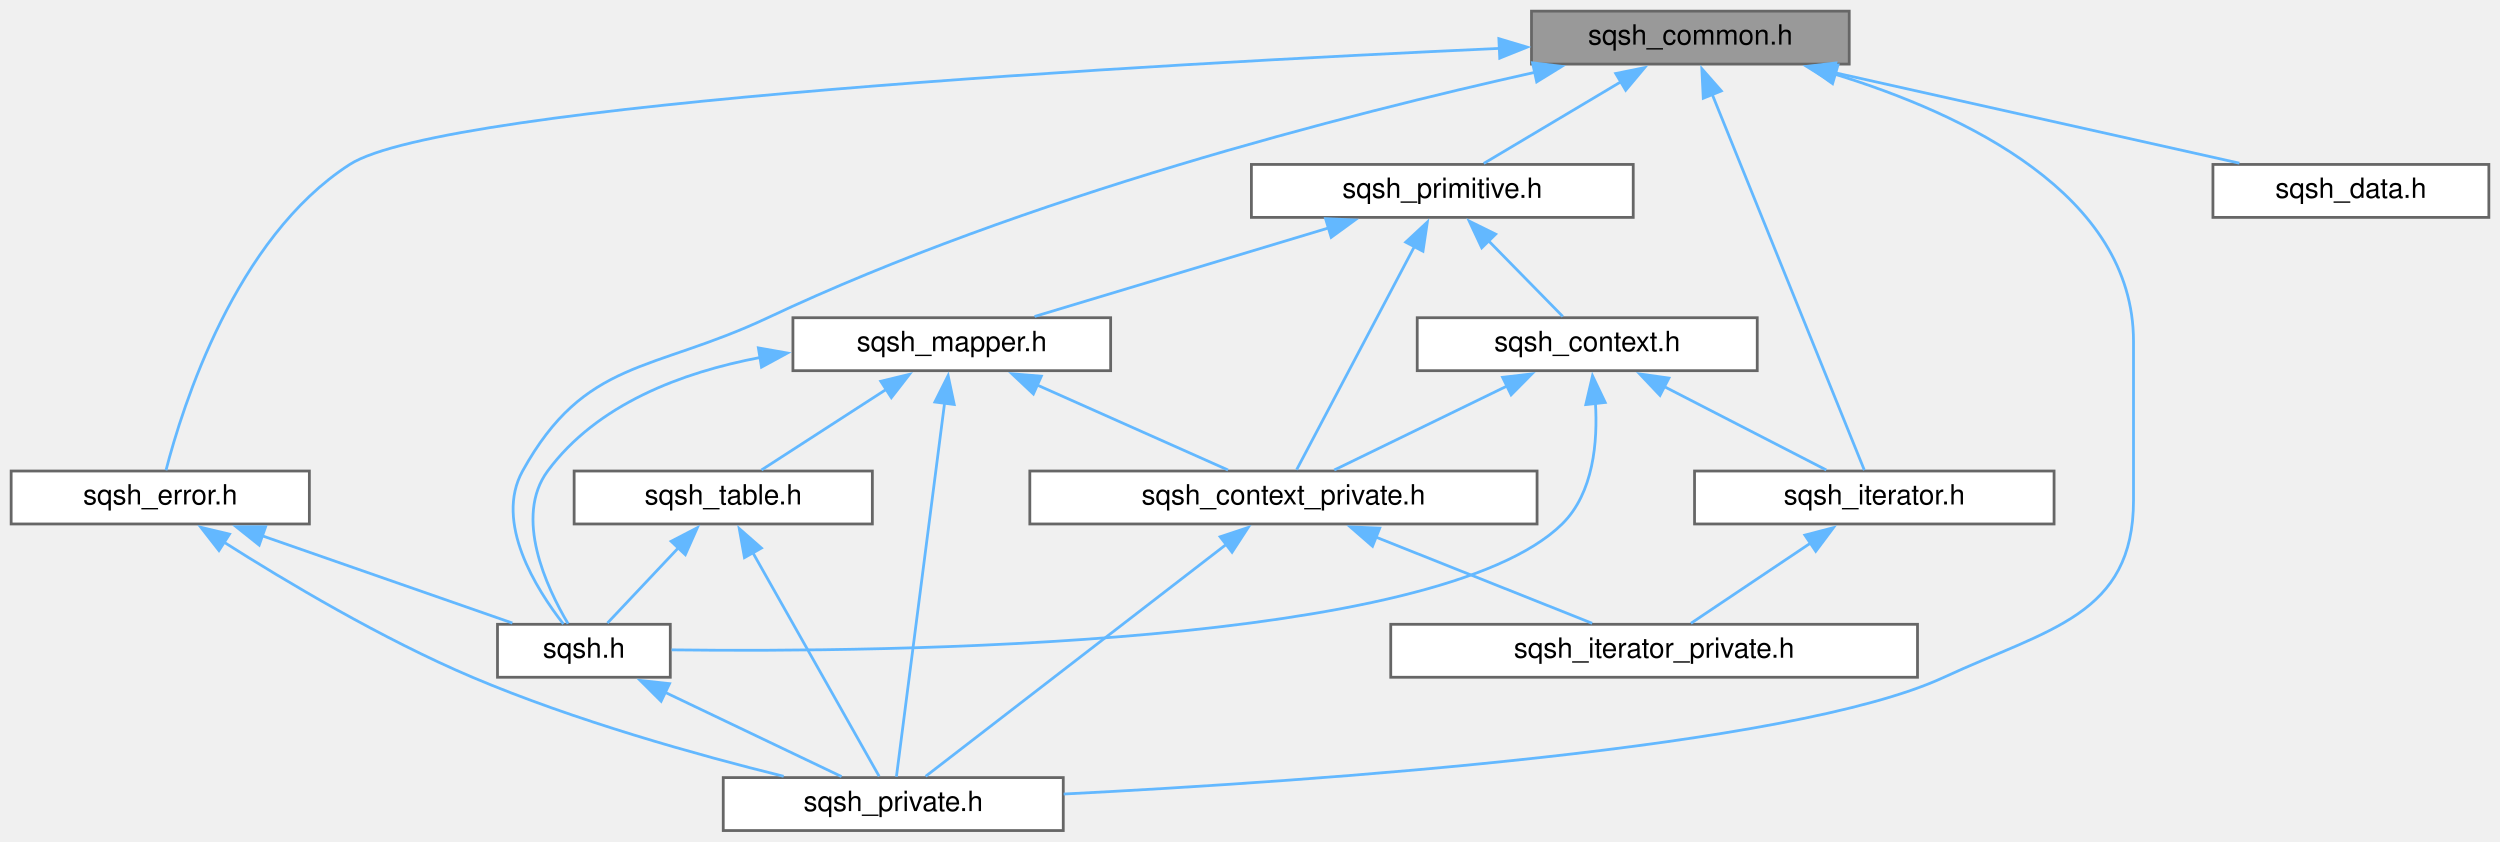
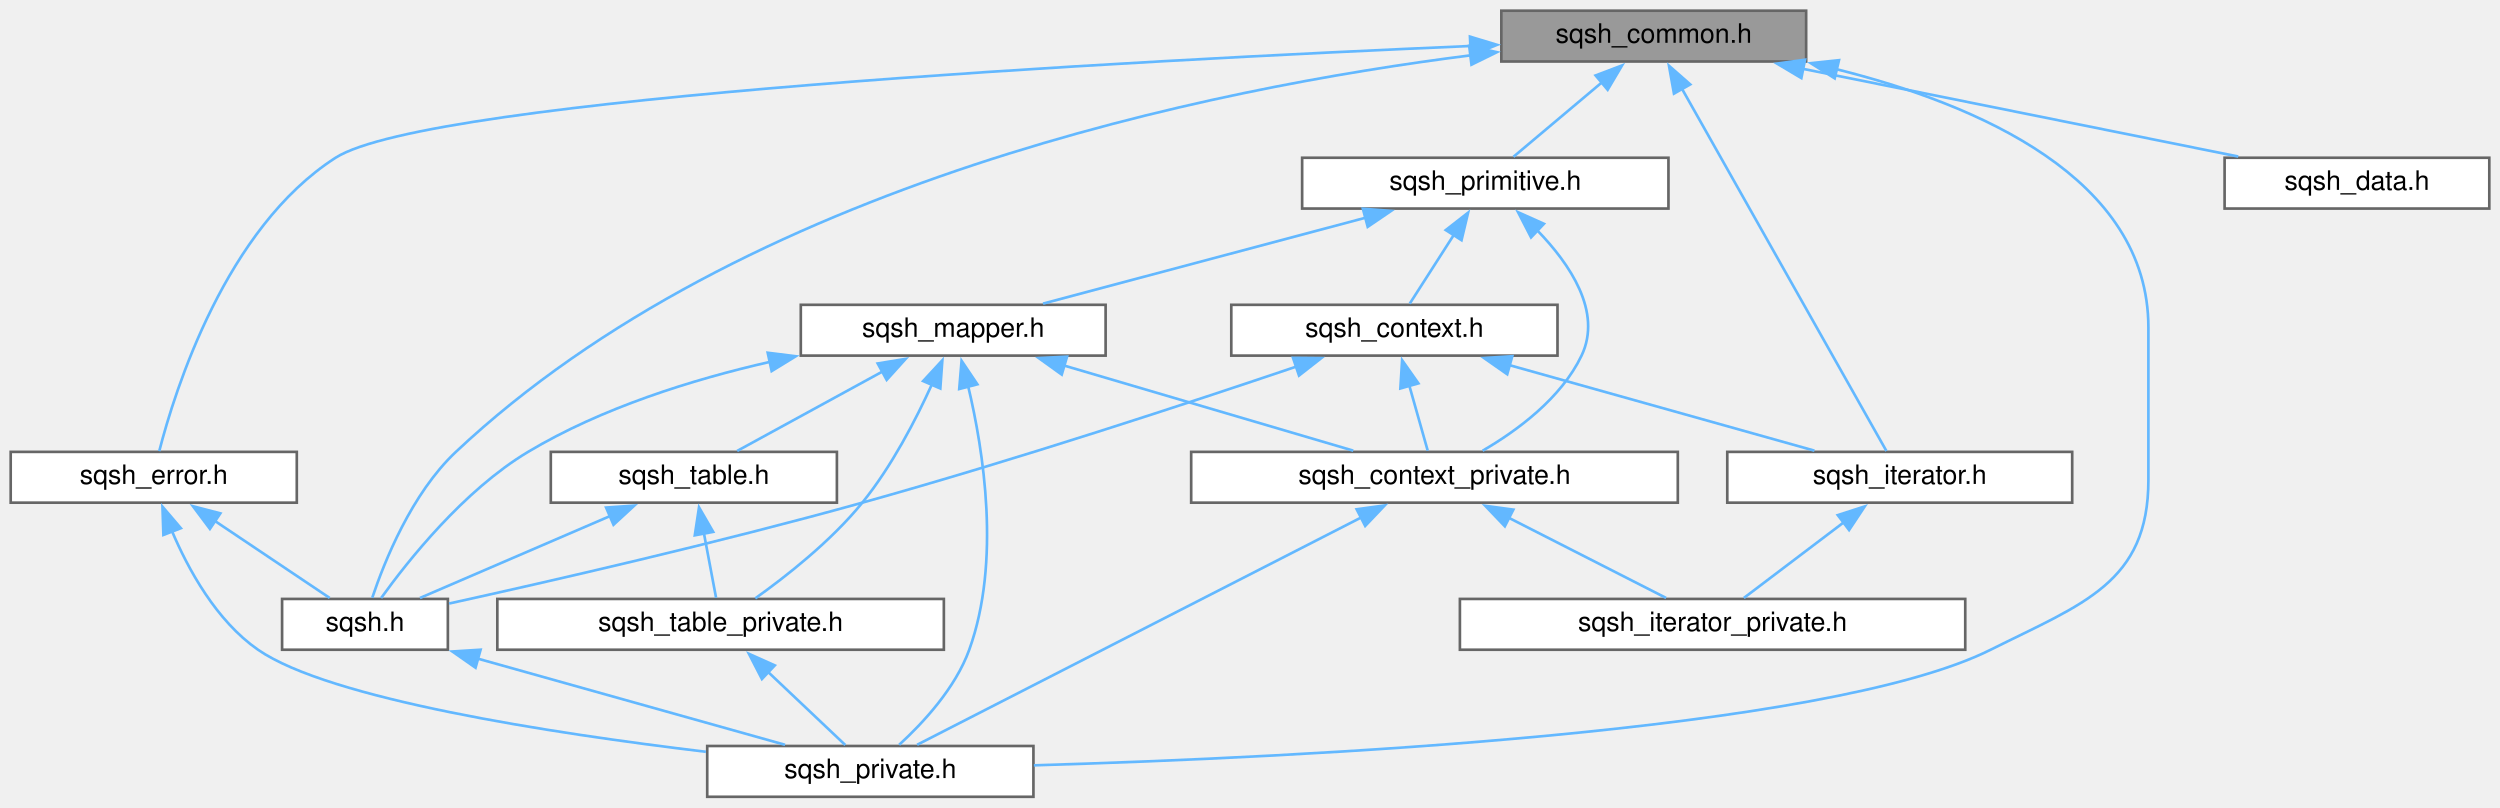
- <svg xmlns="http://www.w3.org/2000/svg" xmlns:xlink="http://www.w3.org/1999/xlink" width="897pt" height="302pt" viewBox="0.00 0.00 897.00 302.00">
+ <svg xmlns="http://www.w3.org/2000/svg" xmlns:xlink="http://www.w3.org/1999/xlink" width="935pt" height="302pt" viewBox="0.00 0.00 935.00 302.00">
  <g id="graph0" class="graph" transform="scale(1 1) rotate(0) translate(4 298)">
    <g id="node1" class="node">
      <g id="a_node1">
        <a xlink:title=" ">
-           <polygon fill="#999999" stroke="#666666" points="659.5,-294 545.5,-294 545.5,-275 659.5,-275 659.5,-294" />
-           <text text-anchor="middle" x="602.5" y="-282" font-family="Helvetica,sans-Serif" font-size="10.00">sqsh_common.h</text>
+           <polygon fill="#999999" stroke="#666666" points="671.5,-294 557.5,-294 557.5,-275 671.5,-275 671.5,-294" />
+           <text text-anchor="middle" x="614.5" y="-282" font-family="Helvetica,sans-Serif" font-size="10.00">sqsh_common.h</text>
        </a>
      </g>
    </g>
    <g id="node2" class="node">
      <g id="a_node2">
        <a xlink:href="sqsh_8h.html" target="_top" xlink:title=" ">
-           <polygon fill="white" stroke="#666666" points="236.5,-74 174.5,-74 174.5,-55 236.5,-55 236.5,-74" />
-           <text text-anchor="middle" x="205.5" y="-62" font-family="Helvetica,sans-Serif" font-size="10.00">sqsh.h</text>
+           <polygon fill="white" stroke="#666666" points="163.5,-74 101.5,-74 101.5,-55 163.5,-55 163.5,-74" />
+           <text text-anchor="middle" x="132.5" y="-62" font-family="Helvetica,sans-Serif" font-size="10.00">sqsh.h</text>
        </a>
      </g>
    </g>
    <g id="edge1" class="edge">
-       <path fill="none" stroke="#63b8ff" d="M546.68,-272.05C479.36,-257.05 363.74,-227.45 271.5,-184 229.77,-164.35 205.86,-169.34 183.5,-129 173.32,-110.63 188.33,-86.7 198.14,-74.11" />
-       <polygon fill="#63b8ff" stroke="#63b8ff" points="545.87,-275.46 556.39,-274.18 547.37,-268.62 545.87,-275.46" />
+       <path fill="none" stroke="#63b8ff" d="M545.98,-277.3C449.56,-265.11 273.64,-229.72 166.5,-129 149.92,-113.41 139.73,-87.89 135.22,-74.44" />
+       <polygon fill="#63b8ff" stroke="#63b8ff" points="545.49,-280.76 555.84,-278.49 546.33,-273.81 545.49,-280.76" />
    </g>
    <g id="node3" class="node">
      <g id="a_node3">
        <a xlink:href="sqsh__private_8h.html" target="_top" xlink:title=" ">
-           <polygon fill="white" stroke="#666666" points="377.5,-19 255.5,-19 255.5,0 377.5,0 377.5,-19" />
-           <text text-anchor="middle" x="316.5" y="-7" font-family="Helvetica,sans-Serif" font-size="10.00">sqsh_private.h</text>
-         </a>
-       </g>
-     </g>
-     <g id="edge24" class="edge">
-       <path fill="none" stroke="#63b8ff" d="M654.29,-271.4C700.7,-257.12 761.5,-228.33 761.5,-175.5 761.5,-175.5 761.5,-175.5 761.5,-118.5 761.5,-77.15 731.01,-72.4 693.5,-55 638.8,-29.62 469.65,-17.79 377.64,-13.1" />
-       <polygon fill="#63b8ff" stroke="#63b8ff" points="653.52,-267.98 644.9,-274.14 655.48,-274.7 653.52,-267.98" />
+           <polygon fill="white" stroke="#666666" points="382.5,-19 260.5,-19 260.5,0 382.5,0 382.5,-19" />
+           <text text-anchor="middle" x="321.5" y="-7" font-family="Helvetica,sans-Serif" font-size="10.00">sqsh_private.h</text>
+         </a>
+       </g>
+     </g>
+     <g id="edge26" class="edge">
+       <path fill="none" stroke="#63b8ff" d="M682.82,-272.12C735.53,-258.97 799.5,-231.49 799.5,-175.5 799.5,-175.5 799.5,-175.5 799.5,-118.5 799.5,-79.98 774.95,-72.24 740.5,-55 679.25,-24.35 483.43,-14.73 382.67,-11.77" />
+       <polygon fill="#63b8ff" stroke="#63b8ff" points="682.18,-268.68 673.24,-274.37 683.78,-275.49 682.18,-268.68" />
    </g>
    <g id="node4" class="node">
      <g id="a_node4">
        <a xlink:href="sqsh__data_8h.html" target="_top" xlink:title=" ">
-           <polygon fill="white" stroke="#666666" points="889,-239 790,-239 790,-220 889,-220 889,-239" />
-           <text text-anchor="middle" x="839.5" y="-227" font-family="Helvetica,sans-Serif" font-size="10.00">sqsh_data.h</text>
+           <polygon fill="white" stroke="#666666" points="927,-239 828,-239 828,-220 927,-220 927,-239" />
+           <text text-anchor="middle" x="877.5" y="-227" font-family="Helvetica,sans-Serif" font-size="10.00">sqsh_data.h</text>
        </a>
      </g>
    </g>
    <g id="edge3" class="edge">
-       <path fill="none" stroke="#63b8ff" d="M653.67,-272.06C697.37,-262.28 759.35,-248.42 799.5,-239.45" />
-       <polygon fill="#63b8ff" stroke="#63b8ff" points="653.18,-268.58 644.18,-274.18 654.7,-275.41 653.18,-268.58" />
+       <path fill="none" stroke="#63b8ff" d="M670.36,-272.24C718.9,-262.46 788.28,-248.48 833.11,-239.45" />
+       <polygon fill="#63b8ff" stroke="#63b8ff" points="669.71,-268.8 660.6,-274.21 671.09,-275.67 669.71,-268.8" />
    </g>
    <g id="node5" class="node">
      <g id="a_node5">
        <a xlink:href="sqsh__error_8h.html" target="_top" xlink:title=" ">
          <polygon fill="white" stroke="#666666" points="107,-129 0,-129 0,-110 107,-110 107,-129" />
          <text text-anchor="middle" x="53.5" y="-117" font-family="Helvetica,sans-Serif" font-size="10.00">sqsh_error.h</text>
        </a>
      </g>
    </g>
    <g id="edge4" class="edge">
-       <path fill="none" stroke="#63b8ff" d="M534.18,-280.65C409.65,-274.95 155.41,-260.79 121.5,-239 80.39,-212.59 61.41,-151.95 55.56,-129.27" />
-       <polygon fill="#63b8ff" stroke="#63b8ff" points="533.79,-284.13 543.94,-281.09 534.11,-277.14 533.79,-284.13" />
+       <path fill="none" stroke="#63b8ff" d="M545.92,-280.8C418.83,-275.3 156.41,-261.37 121.5,-239 80.36,-212.64 61.4,-151.97 55.56,-129.28" />
+       <polygon fill="#63b8ff" stroke="#63b8ff" points="545.76,-284.3 555.9,-281.23 546.06,-277.31 545.76,-284.3" />
    </g>
    <g id="node6" class="node">
      <g id="a_node6">
        <a xlink:href="sqsh__iterator_8h.html" target="_top" xlink:title=" ">
-           <polygon fill="white" stroke="#666666" points="733,-129 604,-129 604,-110 733,-110 733,-129" />
-           <text text-anchor="middle" x="668.5" y="-117" font-family="Helvetica,sans-Serif" font-size="10.00">sqsh_iterator.h</text>
+           <polygon fill="white" stroke="#666666" points="771,-129 642,-129 642,-110 771,-110 771,-129" />
+           <text text-anchor="middle" x="706.5" y="-117" font-family="Helvetica,sans-Serif" font-size="10.00">sqsh_iterator.h</text>
        </a>
      </g>
    </g>
    <g id="edge7" class="edge">
-       <path fill="none" stroke="#63b8ff" d="M610.25,-264.37C624.56,-229.03 654.62,-154.79 664.93,-129.31" />
-       <polygon fill="#63b8ff" stroke="#63b8ff" points="607.13,-262.75 606.62,-273.33 613.61,-265.38 607.13,-262.75" />
+       <path fill="none" stroke="#63b8ff" d="M625.04,-264.83C644.88,-229.67 687.08,-154.9 701.53,-129.31" />
+       <polygon fill="#63b8ff" stroke="#63b8ff" points="622.06,-262.99 620.19,-273.42 628.15,-266.43 622.06,-262.99" />
    </g>
    <g id="node8" class="node">
      <g id="a_node8">
        <a xlink:href="sqsh__primitive_8h.html" target="_top" xlink:title=" ">
-           <polygon fill="white" stroke="#666666" points="582,-239 445,-239 445,-220 582,-220 582,-239" />
-           <text text-anchor="middle" x="513.5" y="-227" font-family="Helvetica,sans-Serif" font-size="10.00">sqsh_primitive.h</text>
+           <polygon fill="white" stroke="#666666" points="620,-239 483,-239 483,-220 620,-220 620,-239" />
+           <text text-anchor="middle" x="551.5" y="-227" font-family="Helvetica,sans-Serif" font-size="10.00">sqsh_primitive.h</text>
        </a>
      </g>
    </g>
    <g id="edge9" class="edge">
-       <path fill="none" stroke="#63b8ff" d="M577.7,-268.73C561.84,-259.29 541.81,-247.36 528.37,-239.36" />
-       <polygon fill="#63b8ff" stroke="#63b8ff" points="575.72,-271.63 586.1,-273.73 579.3,-265.61 575.72,-271.63" />
+       <path fill="none" stroke="#63b8ff" d="M595.32,-267.37C584.38,-258.16 571.09,-246.98 562.03,-239.36" />
+       <polygon fill="#63b8ff" stroke="#63b8ff" points="592.75,-269.78 602.65,-273.53 597.26,-264.42 592.75,-269.78" />
    </g>
    <g id="edge2" class="edge">
-       <path fill="none" stroke="#63b8ff" d="M234.47,-49.67C254.53,-40.09 280.64,-27.62 297.95,-19.36" />
-       <polygon fill="#63b8ff" stroke="#63b8ff" points="233.21,-46.39 225.7,-53.86 236.23,-52.71 233.21,-46.39" />
+       <path fill="none" stroke="#63b8ff" d="M174.47,-51.73C209.26,-41.98 257.96,-28.32 289.61,-19.44" />
+       <polygon fill="#63b8ff" stroke="#63b8ff" points="173.85,-48.27 165.17,-54.34 175.74,-55.01 173.85,-48.27" />
    </g>
    <g id="edge5" class="edge">
-       <path fill="none" stroke="#63b8ff" d="M90.14,-105.73C117.86,-96.06 155.25,-83.02 179.84,-74.45" />
-       <polygon fill="#63b8ff" stroke="#63b8ff" points="89,-102.41 80.71,-109.01 91.31,-109.02 89,-102.41" />
+       <path fill="none" stroke="#63b8ff" d="M76.32,-103.19C90.26,-93.84 107.6,-82.21 119.3,-74.36" />
+       <polygon fill="#63b8ff" stroke="#63b8ff" points="74.51,-100.19 68.16,-108.67 78.41,-106 74.51,-100.19" />
    </g>
    <g id="edge6" class="edge">
-       <path fill="none" stroke="#63b8ff" d="M76.25,-103.54C98.34,-89.51 133.17,-68.71 165.5,-55 202.23,-39.42 246.18,-27.14 277.17,-19.46" />
-       <polygon fill="#63b8ff" stroke="#63b8ff" points="74.56,-100.46 68.05,-108.81 78.35,-106.34 74.56,-100.46" />
+       <path fill="none" stroke="#63b8ff" d="M60.22,-99.59C66.36,-85.1 76.89,-65.81 92.5,-55 119.09,-36.57 201.67,-23.82 260,-16.83" />
+       <polygon fill="#63b8ff" stroke="#63b8ff" points="57.11,-97.93 56.76,-108.52 63.64,-100.45 57.11,-97.93" />
    </g>
    <g id="node7" class="node">
      <g id="a_node7">
        <a xlink:href="sqsh__iterator__private_8h.html" target="_top" xlink:title=" ">
-           <polygon fill="white" stroke="#666666" points="684,-74 495,-74 495,-55 684,-55 684,-74" />
-           <text text-anchor="middle" x="589.5" y="-62" font-family="Helvetica,sans-Serif" font-size="10.00">sqsh_iterator_private.h</text>
+           <polygon fill="white" stroke="#666666" points="731,-74 542,-74 542,-55 731,-55 731,-74" />
+           <text text-anchor="middle" x="636.5" y="-62" font-family="Helvetica,sans-Serif" font-size="10.00">sqsh_iterator_private.h</text>
        </a>
      </g>
    </g>
    <g id="edge8" class="edge">
-       <path fill="none" stroke="#63b8ff" d="M645.68,-103.19C631.74,-93.84 614.4,-82.21 602.7,-74.36" />
-       <polygon fill="#63b8ff" stroke="#63b8ff" points="643.59,-106 653.84,-108.67 647.49,-100.19 643.59,-106" />
+       <path fill="none" stroke="#63b8ff" d="M685.55,-102.64C673.33,-93.39 658.36,-82.05 648.2,-74.36" />
+       <polygon fill="#63b8ff" stroke="#63b8ff" points="683.33,-105.35 693.42,-108.6 687.56,-99.77 683.33,-105.35" />
    </g>
    <g id="node9" class="node">
      <g id="a_node9">
        <a xlink:href="sqsh__context_8h.html" target="_top" xlink:title=" ">
-           <polygon fill="white" stroke="#666666" points="626.5,-184 504.5,-184 504.5,-165 626.5,-165 626.5,-184" />
-           <text text-anchor="middle" x="565.5" y="-172" font-family="Helvetica,sans-Serif" font-size="10.00">sqsh_context.h</text>
+           <polygon fill="white" stroke="#666666" points="578.5,-184 456.5,-184 456.5,-165 578.5,-165 578.5,-184" />
+           <text text-anchor="middle" x="517.5" y="-172" font-family="Helvetica,sans-Serif" font-size="10.00">sqsh_context.h</text>
        </a>
      </g>
    </g>
    <g id="edge10" class="edge">
-       <path fill="none" stroke="#63b8ff" d="M529.91,-211.78C538.79,-202.72 549.41,-191.9 556.73,-184.44" />
-       <polygon fill="#63b8ff" stroke="#63b8ff" points="527.65,-209.08 523.15,-218.67 532.65,-213.98 527.65,-209.08" />
+       <path fill="none" stroke="#63b8ff" d="M539.68,-210.08C534.11,-201.4 527.72,-191.44 523.24,-184.44" />
+       <polygon fill="#63b8ff" stroke="#63b8ff" points="536.72,-211.95 545.07,-218.47 542.61,-208.17 536.72,-211.95" />
    </g>
    <g id="node10" class="node">
      <g id="a_node10">
        <a xlink:href="sqsh__context__private_8h.html" target="_top" xlink:title=" ">
-           <polygon fill="white" stroke="#666666" points="547.5,-129 365.5,-129 365.5,-110 547.5,-110 547.5,-129" />
-           <text text-anchor="middle" x="456.5" y="-117" font-family="Helvetica,sans-Serif" font-size="10.00">sqsh_context_private.h</text>
+           <polygon fill="white" stroke="#666666" points="623.5,-129 441.5,-129 441.5,-110 623.5,-110 623.5,-129" />
+           <text text-anchor="middle" x="532.5" y="-117" font-family="Helvetica,sans-Serif" font-size="10.00">sqsh_context_private.h</text>
        </a>
      </g>
    </g>
    <g id="edge16" class="edge">
-       <path fill="none" stroke="#63b8ff" d="M503.49,-209.54C491.09,-186.04 470.47,-146.97 461.23,-129.46" />
-       <polygon fill="#63b8ff" stroke="#63b8ff" points="500.37,-211.11 508.13,-218.32 506.56,-207.85 500.37,-211.11" />
+       <path fill="none" stroke="#63b8ff" d="M570.91,-211.87C583.16,-199.25 595.31,-181.36 587.5,-165 579.88,-149.04 563.43,-136.95 550.5,-129.43" />
+       <polygon fill="#63b8ff" stroke="#63b8ff" points="568.62,-209.21 563.76,-218.63 573.43,-214.3 568.62,-209.21" />
    </g>
    <g id="node11" class="node">
      <g id="a_node11">
        <a xlink:href="sqsh__mapper_8h.html" target="_top" xlink:title=" ">
-           <polygon fill="white" stroke="#666666" points="394.5,-184 280.5,-184 280.5,-165 394.5,-165 394.5,-184" />
-           <text text-anchor="middle" x="337.5" y="-172" font-family="Helvetica,sans-Serif" font-size="10.00">sqsh_mapper.h</text>
+           <polygon fill="white" stroke="#666666" points="409.5,-184 295.5,-184 295.5,-165 409.5,-165 409.5,-184" />
+           <text text-anchor="middle" x="352.5" y="-172" font-family="Helvetica,sans-Serif" font-size="10.00">sqsh_mapper.h</text>
        </a>
      </g>
    </g>
    <g id="edge17" class="edge">
-       <path fill="none" stroke="#63b8ff" d="M472.78,-216.24C440.52,-206.52 396.19,-193.18 367.21,-184.45" />
-       <polygon fill="#63b8ff" stroke="#63b8ff" points="471.61,-219.54 482.19,-219.07 473.63,-212.84 471.61,-219.54" />
+       <path fill="none" stroke="#63b8ff" d="M506.89,-216.62C470.3,-206.87 419.29,-193.29 386.09,-184.45" />
+       <polygon fill="#63b8ff" stroke="#63b8ff" points="505.72,-219.93 516.28,-219.12 507.52,-213.16 505.72,-219.93" />
    </g>
    <g id="edge11" class="edge">
-       <path fill="none" stroke="#63b8ff" d="M568.43,-153.63C569.31,-139.5 567.79,-121.12 556.5,-110 511.76,-65.92 314.52,-63.87 236.97,-64.83" />
-       <polygon fill="#63b8ff" stroke="#63b8ff" points="564.99,-152.84 567.39,-163.16 571.95,-153.6 564.99,-152.84" />
+       <path fill="none" stroke="#63b8ff" d="M480.87,-160.91C441.13,-147.47 375.69,-125.94 318.5,-110 264.61,-94.98 201.08,-80.45 163.95,-72.28" />
+       <polygon fill="#63b8ff" stroke="#63b8ff" points="479.58,-164.17 490.17,-164.07 481.83,-157.54 479.58,-164.17" />
    </g>
    <g id="edge15" class="edge">
-       <path fill="none" stroke="#63b8ff" d="M593.16,-159.27C611.67,-149.74 635.44,-137.51 651.29,-129.36" />
-       <polygon fill="#63b8ff" stroke="#63b8ff" points="591.61,-156.13 584.32,-163.82 594.81,-162.35 591.61,-156.13" />
+       <path fill="none" stroke="#63b8ff" d="M560.32,-161.49C595.04,-151.76 643.2,-138.25 674.6,-129.45" />
+       <polygon fill="#63b8ff" stroke="#63b8ff" points="559.7,-158.03 551.02,-164.1 561.59,-164.77 559.7,-158.03" />
    </g>
    <g id="edge12" class="edge">
-       <path fill="none" stroke="#63b8ff" d="M536.78,-159.53C517.12,-149.97 491.64,-137.59 474.72,-129.36" />
-       <polygon fill="#63b8ff" stroke="#63b8ff" points="535.12,-162.62 545.65,-163.85 538.19,-156.33 535.12,-162.62" />
+       <path fill="none" stroke="#63b8ff" d="M523.04,-153.93C525.42,-145.53 528.08,-136.13 529.97,-129.44" />
+       <polygon fill="#63b8ff" stroke="#63b8ff" points="519.74,-152.72 520.39,-163.29 526.48,-154.62 519.74,-152.72" />
    </g>
    <g id="edge14" class="edge">
-       <path fill="none" stroke="#63b8ff" d="M435.95,-102.65C406.13,-79.64 351.84,-37.76 328.12,-19.46" />
-       <polygon fill="#63b8ff" stroke="#63b8ff" points="433.79,-105.4 443.84,-108.74 438.06,-99.86 433.79,-105.4" />
+       <path fill="none" stroke="#63b8ff" d="M505.24,-104.55C461.24,-82.03 375.77,-38.28 339.01,-19.46" />
+       <polygon fill="#63b8ff" stroke="#63b8ff" points="503.39,-107.53 513.89,-108.97 506.58,-101.3 503.39,-107.53" />
    </g>
    <g id="edge13" class="edge">
-       <path fill="none" stroke="#63b8ff" d="M489.57,-105.32C513.8,-95.67 546.05,-82.82 567.27,-74.36" />
-       <polygon fill="#63b8ff" stroke="#63b8ff" points="488.46,-102 480.47,-108.95 491.05,-108.5 488.46,-102" />
+       <path fill="none" stroke="#63b8ff" d="M560.17,-104.4C578.89,-94.86 603.05,-82.55 619.12,-74.36" />
+       <polygon fill="#63b8ff" stroke="#63b8ff" points="558.81,-101.16 551.49,-108.82 561.99,-107.4 558.81,-101.16" />
    </g>
    <g id="edge18" class="edge">
-       <path fill="none" stroke="#63b8ff" d="M268.87,-169.76C240.51,-164.4 210.19,-152.93 192.5,-129 180.33,-112.53 192.03,-87.38 199.82,-74.22" />
-       <polygon fill="#63b8ff" stroke="#63b8ff" points="268.1,-173.18 278.53,-171.33 269.23,-166.27 268.1,-173.18" />
+       <path fill="none" stroke="#63b8ff" d="M284.11,-162.7C254.76,-156.01 220.98,-145.44 193.5,-129 169.36,-114.56 148.41,-88.07 138.53,-74.32" />
+       <polygon fill="#63b8ff" stroke="#63b8ff" points="283.12,-166.07 293.63,-164.76 284.6,-159.22 283.12,-166.07" />
    </g>
    <g id="edge20" class="edge">
-       <path fill="none" stroke="#63b8ff" d="M334.92,-153.44C330.32,-117.74 320.89,-44.57 317.63,-19.31" />
-       <polygon fill="#63b8ff" stroke="#63b8ff" points="331.43,-153.76 336.18,-163.24 338.37,-152.87 331.43,-153.76" />
+       <path fill="none" stroke="#63b8ff" d="M358.07,-153.65C363.83,-129.54 370.42,-87.99 358.5,-55 353.31,-40.64 341.24,-27.64 332.29,-19.45" />
+       <polygon fill="#63b8ff" stroke="#63b8ff" points="354.75,-152.51 355.63,-163.07 361.53,-154.27 354.75,-152.51" />
    </g>
    <g id="edge19" class="edge">
-       <path fill="none" stroke="#63b8ff" d="M367.97,-159.93C389.55,-150.32 417.88,-137.7 436.61,-129.36" />
-       <polygon fill="#63b8ff" stroke="#63b8ff" points="366.78,-156.63 359.07,-163.89 369.63,-163.02 366.78,-156.63" />
+       <path fill="none" stroke="#63b8ff" d="M393.71,-161.36C426.75,-151.64 472.34,-138.21 502.12,-129.45" />
+       <polygon fill="#63b8ff" stroke="#63b8ff" points="393.09,-157.9 384.49,-164.08 395.07,-164.61 393.09,-157.9" />
    </g>
    <g id="node12" class="node">
      <g id="a_node12">
        <a xlink:href="sqsh__table_8h.html" target="_top" xlink:title=" ">
          <polygon fill="white" stroke="#666666" points="309,-129 202,-129 202,-110 309,-110 309,-129" />
          <text text-anchor="middle" x="255.5" y="-117" font-family="Helvetica,sans-Serif" font-size="10.00">sqsh_table.h</text>
        </a>
      </g>
    </g>
    <g id="edge21" class="edge">
-       <path fill="none" stroke="#63b8ff" d="M314.23,-158.46C299.69,-149.06 281.46,-137.28 269.2,-129.36" />
-       <polygon fill="#63b8ff" stroke="#63b8ff" points="312.02,-161.2 322.32,-163.69 315.82,-155.32 312.02,-161.2" />
+       <path fill="none" stroke="#63b8ff" d="M325.96,-159C308.61,-149.52 286.49,-137.43 271.71,-129.36" />
+       <polygon fill="#63b8ff" stroke="#63b8ff" points="324.26,-162.06 334.72,-163.78 327.62,-155.92 324.26,-162.06" />
+     </g>
+     <g id="node13" class="node">
+       <g id="a_node13">
+         <a xlink:href="sqsh__table__private_8h.html" target="_top" xlink:title=" ">
+           <polygon fill="white" stroke="#666666" points="349,-74 182,-74 182,-55 349,-55 349,-74" />
+           <text text-anchor="middle" x="265.5" y="-62" font-family="Helvetica,sans-Serif" font-size="10.00">sqsh_table_private.h</text>
+         </a>
+       </g>
+     </g>
+     <g id="edge25" class="edge">
+       <path fill="none" stroke="#63b8ff" d="M344.58,-154.35C338.57,-141.11 329.47,-123.52 318.5,-110 306.84,-95.64 290.03,-82.45 278.48,-74.22" />
+       <polygon fill="#63b8ff" stroke="#63b8ff" points="341.25,-155.48 348.44,-163.26 347.68,-152.7 341.25,-155.48" />
    </g>
    <g id="edge22" class="edge">
-       <path fill="none" stroke="#63b8ff" d="M239.46,-101.5C230.97,-92.5 220.9,-81.82 213.94,-74.44" />
-       <polygon fill="#63b8ff" stroke="#63b8ff" points="236.8,-103.78 246.2,-108.65 241.89,-98.97 236.8,-103.78" />
+       <path fill="none" stroke="#63b8ff" d="M224.31,-105.06C201.97,-95.43 172.51,-82.74 153.06,-74.36" />
+       <polygon fill="#63b8ff" stroke="#63b8ff" points="222.68,-108.17 233.24,-108.91 225.45,-101.74 222.68,-108.17" />
    </g>
    <g id="edge23" class="edge">
-       <path fill="none" stroke="#63b8ff" d="M266.03,-99.86C279.28,-76.4 301.51,-37.04 311.44,-19.46" />
-       <polygon fill="#63b8ff" stroke="#63b8ff" points="263.11,-97.92 261.24,-108.34 269.2,-101.36 263.11,-97.92" />
+       <path fill="none" stroke="#63b8ff" d="M259.25,-98.64C260.82,-90.31 262.57,-81.05 263.81,-74.44" />
+       <polygon fill="#63b8ff" stroke="#63b8ff" points="255.85,-97.79 257.43,-108.26 262.73,-99.08 255.85,-97.79" />
+     </g>
+     <g id="edge24" class="edge">
+       <path fill="none" stroke="#63b8ff" d="M283.13,-46.81C292.74,-37.72 304.25,-26.82 312.14,-19.36" />
+       <polygon fill="#63b8ff" stroke="#63b8ff" points="280.96,-44.05 276.1,-53.47 285.77,-49.14 280.96,-44.05" />
    </g>
  </g>
</svg>
